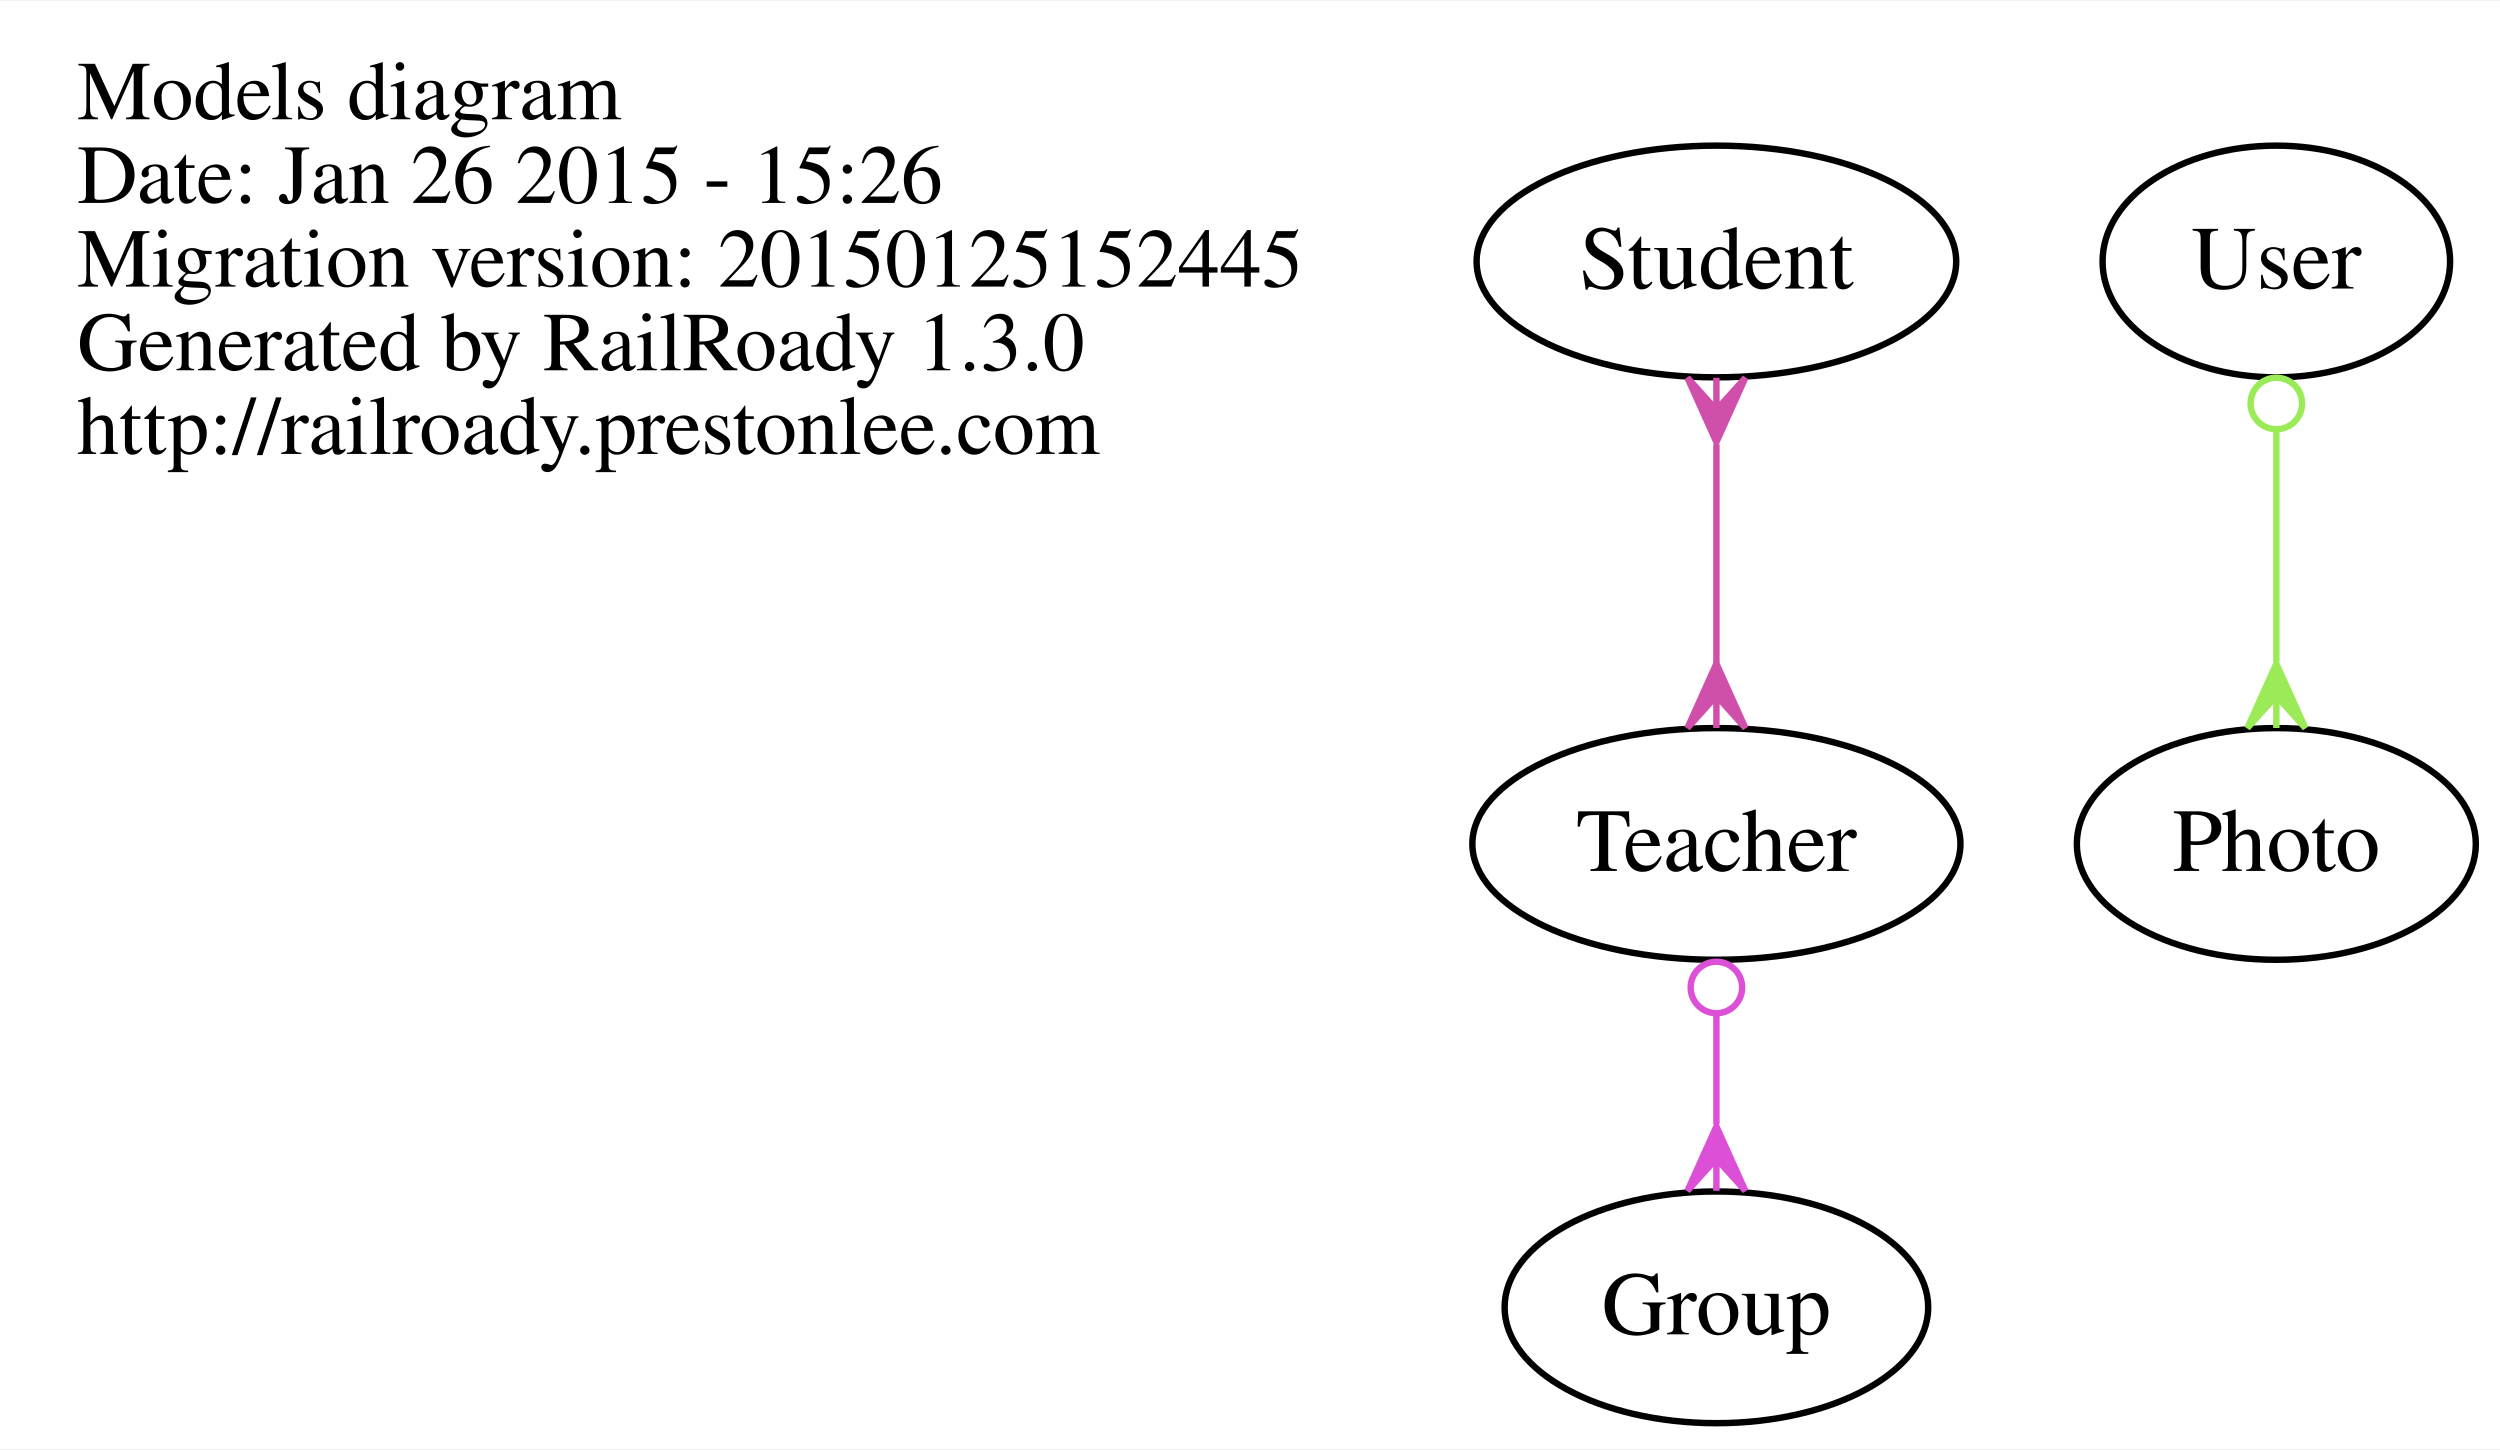
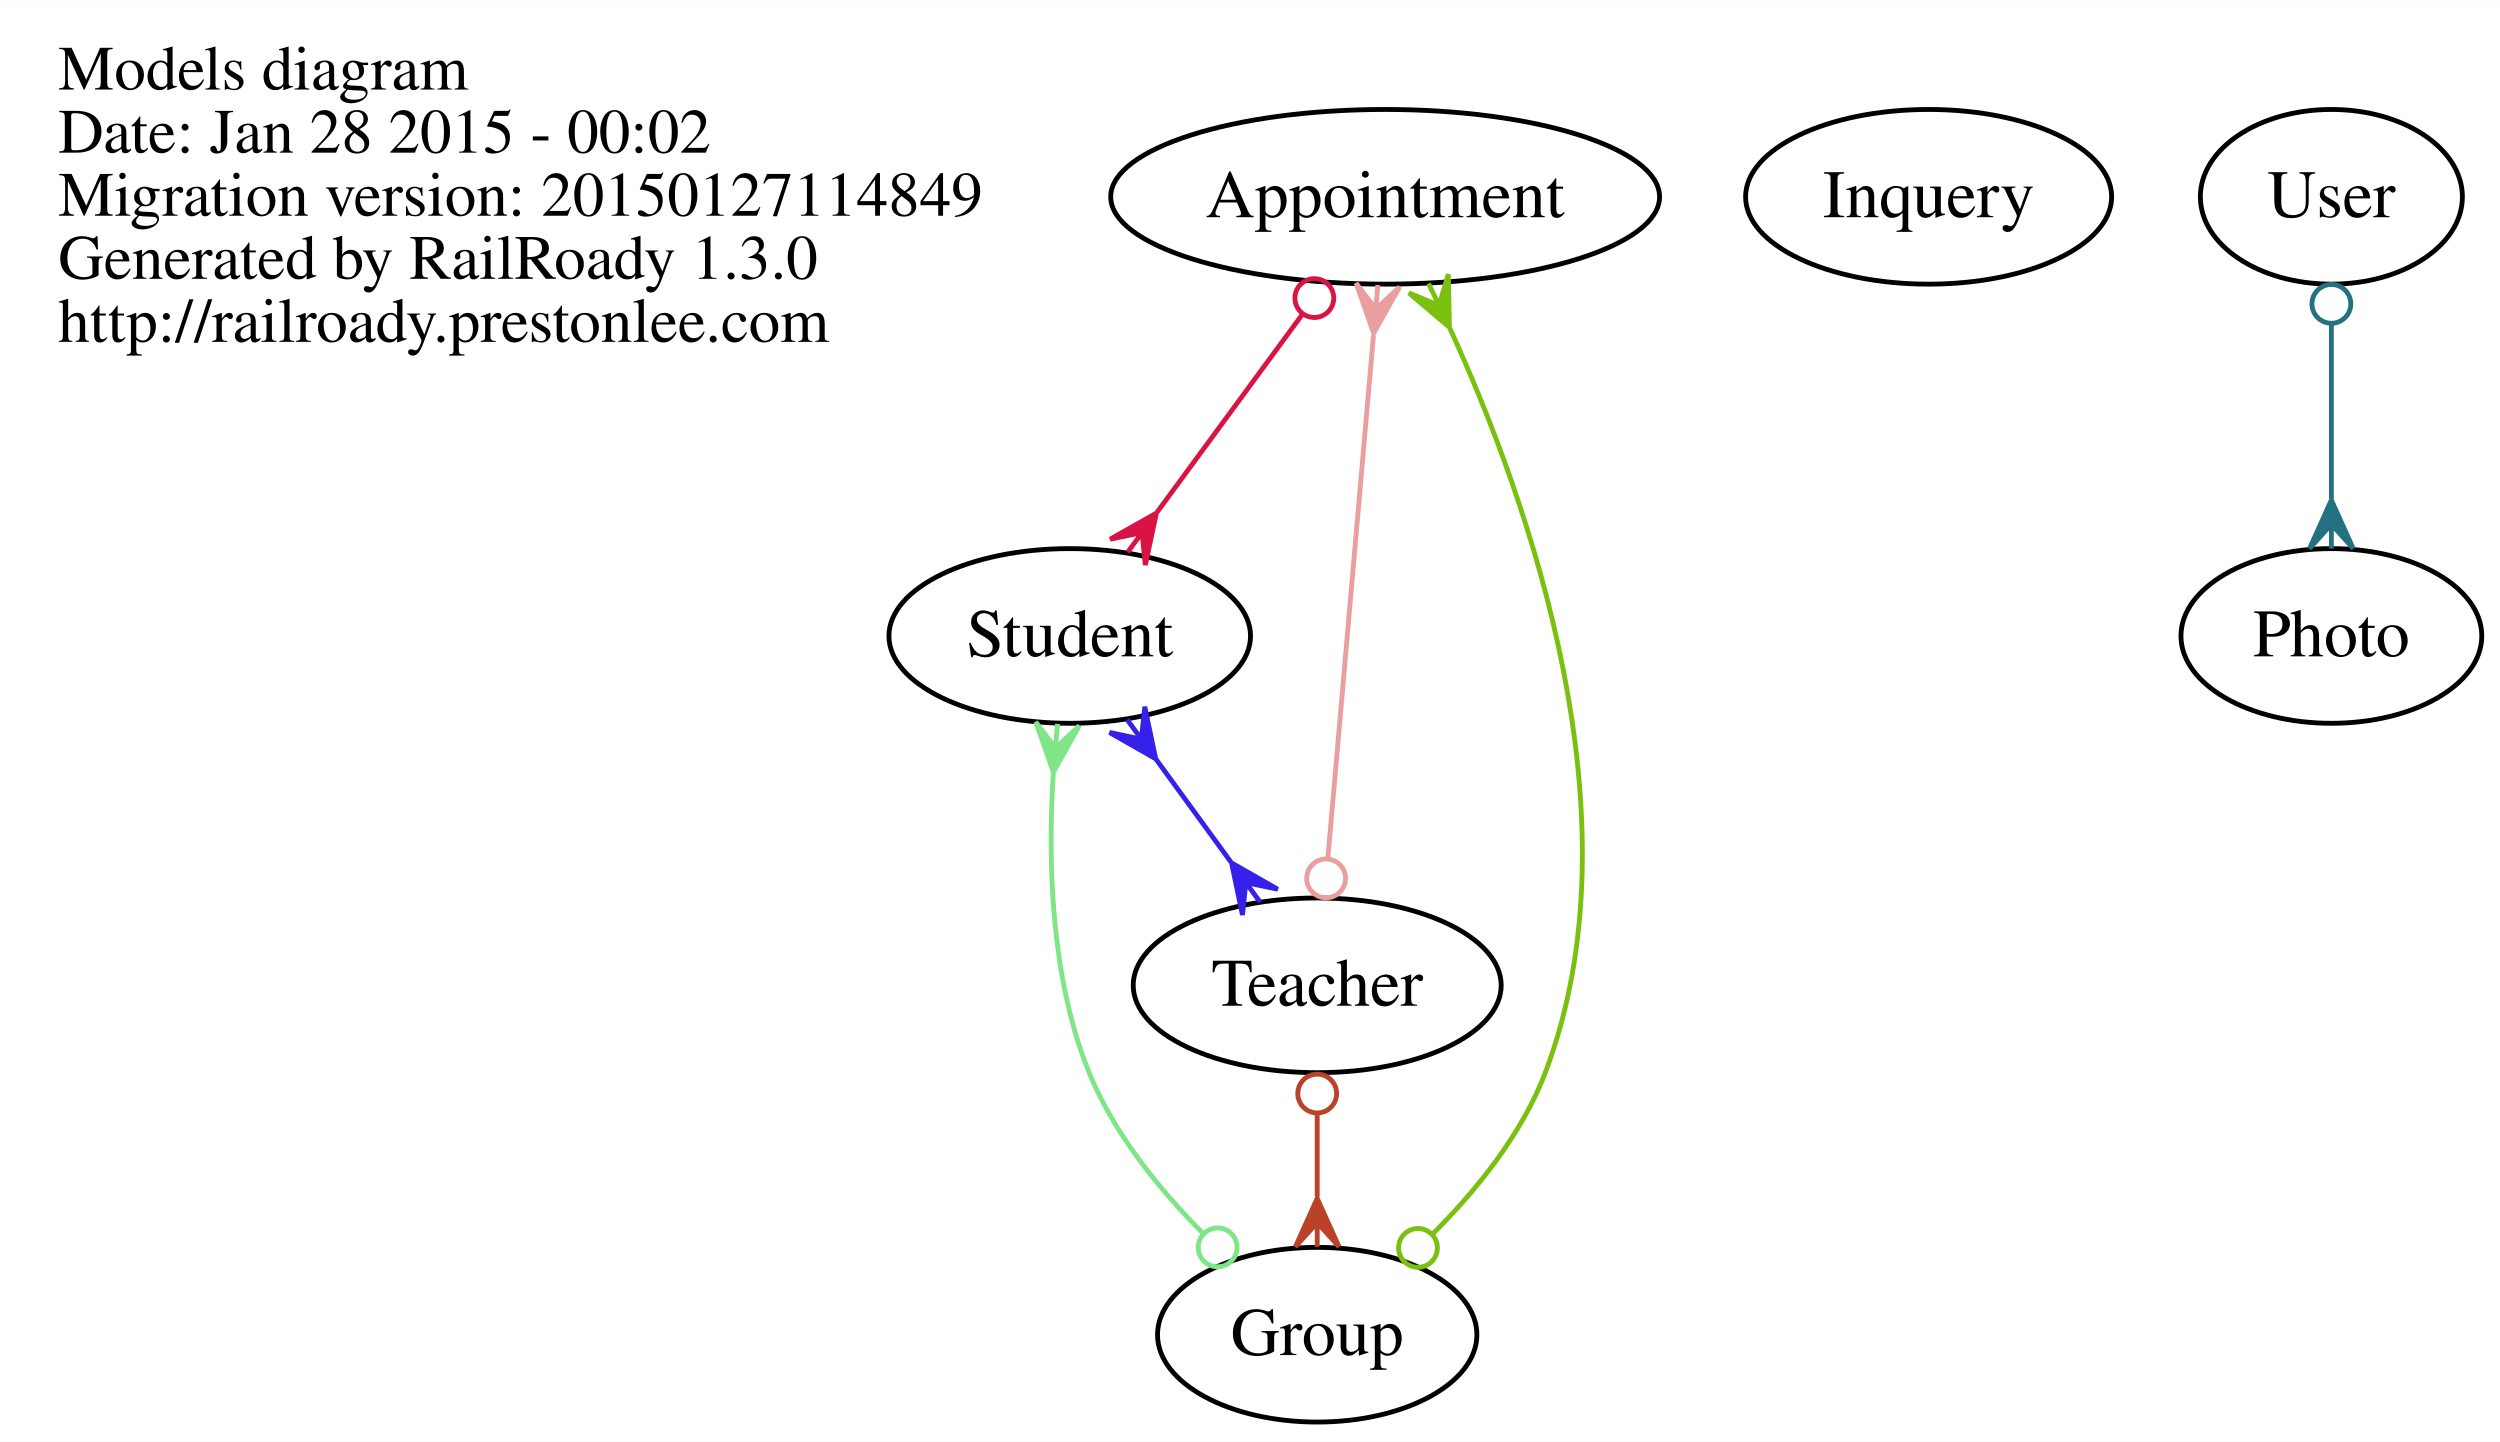
- <svg xmlns="http://www.w3.org/2000/svg" width="388pt" height="225pt" viewBox="0.00 0.00 388.44 225.00">
-   <g id="graph0" class="graph" transform="scale(1 1) rotate(0) translate(4 221)">
-     <polygon fill="white" stroke="none" points="-4,4 -4,-221 384.435,-221 384.435,4 -4,4" />
+ <svg xmlns="http://www.w3.org/2000/svg" width="515pt" height="297pt" viewBox="0.00 0.00 515.20 297.00">
+   <g id="graph0" class="graph" transform="scale(1 1) rotate(0) translate(4 293)">
+     <polygon fill="white" stroke="none" points="-4,4 -4,-293 511.197,-293 511.197,4 -4,4" />
    <g id="node1" class="node">
-       <text text-anchor="start" x="8" y="-202.6" font-family="Times,serif" font-size="13.00">Models diagram</text>
-       <text text-anchor="start" x="8" y="-189.6" font-family="Times,serif" font-size="13.00">Date: Jan 26 2015 - 15:26</text>
-       <text text-anchor="start" x="8" y="-176.6" font-family="Times,serif" font-size="13.00">Migration version: 20150125152445</text>
-       <text text-anchor="start" x="8" y="-163.6" font-family="Times,serif" font-size="13.00">Generated by RailRoady 1.3.0</text>
-       <text text-anchor="start" x="8" y="-150.6" font-family="Times,serif" font-size="13.00">http://railroady.prestonlee.com</text>
+       <text text-anchor="start" x="8" y="-274.6" font-family="Times,serif" font-size="13.00">Models diagram</text>
+       <text text-anchor="start" x="8" y="-261.6" font-family="Times,serif" font-size="13.00">Date: Jan 28 2015 - 00:02</text>
+       <text text-anchor="start" x="8" y="-248.6" font-family="Times,serif" font-size="13.00">Migration version: 20150127114849</text>
+       <text text-anchor="start" x="8" y="-235.6" font-family="Times,serif" font-size="13.00">Generated by RailRoady 1.3.0</text>
+       <text text-anchor="start" x="8" y="-222.6" font-family="Times,serif" font-size="13.00">http://railroady.prestonlee.com</text>
    </g>
    <g id="node2" class="node">
-       <ellipse fill="none" stroke="black" cx="262.688" cy="-18" rx="32.908" ry="18" />
-       <text text-anchor="middle" x="262.688" y="-13.8" font-family="Times,serif" font-size="14.00">Group</text>
+       <ellipse fill="none" stroke="black" cx="281.45" cy="-252.5" rx="56.554" ry="18" />
+       <text text-anchor="middle" x="281.45" y="-248.3" font-family="Times,serif" font-size="14.00">Appointment</text>
+     </g>
+     <g id="node6" class="node">
+       <ellipse fill="none" stroke="black" cx="216.45" cy="-162" rx="37.259" ry="18" />
+       <text text-anchor="middle" x="216.45" y="-157.8" font-family="Times,serif" font-size="14.00">Student</text>
+     </g>
+     <g id="edge1" class="edge">
+       <path fill="none" stroke="#d91444" d="M264.283,-228.127C255.098,-215.621 243.793,-200.229 234.48,-187.549" />
+       <ellipse fill="none" stroke="#d91444" cx="266.856" cy="-231.63" rx="4" ry="4" />
+       <polygon fill="#d91444" stroke="#d91444" points="234.321,-187.332 232.028,-176.609 231.361,-183.302 228.401,-179.273 228.401,-179.273 228.401,-179.273 231.361,-183.302 224.774,-181.936 234.321,-187.332 234.321,-187.332" />
    </g>
    <g id="node3" class="node">
-       <ellipse fill="none" stroke="black" cx="349.688" cy="-90" rx="30.997" ry="18" />
-       <text text-anchor="middle" x="349.688" y="-85.8" font-family="Times,serif" font-size="14.00">Photo</text>
+       <ellipse fill="none" stroke="black" cx="267.45" cy="-18" rx="32.908" ry="18" />
+       <text text-anchor="middle" x="267.45" y="-13.8" font-family="Times,serif" font-size="14.00">Group</text>
+     </g>
+     <g id="edge3" class="edge">
+       <path fill="none" stroke="#7ac00e" d="M291.21,-38.731C300.31,-47.805 309.653,-59.361 314.45,-72 334.284,-124.26 311.111,-189.735 294.786,-225.394" />
+       <ellipse fill="none" stroke="#7ac00e" cx="288.217" cy="-35.893" rx="4" ry="4" />
+       <polygon fill="#7ac00e" stroke="#7ac00e" points="294.692,-225.591 286.339,-232.696 292.548,-230.108 290.404,-234.625 290.404,-234.625 290.404,-234.625 292.548,-230.108 294.469,-236.555 294.692,-225.591 294.692,-225.591" />
+     </g>
+     <g id="edge2" class="edge">
+       <path fill="none" stroke="#7fe587" d="M243.966,-38.839C234.912,-47.931 225.529,-59.472 220.45,-72 212.52,-91.559 211.907,-115.553 213.064,-133.697" />
+       <ellipse fill="none" stroke="#7fe587" cx="246.931" cy="-35.999" rx="4" ry="4" />
+       <polygon fill="#7fe587" stroke="#7fe587" points="213.083,-133.923 209.452,-144.27 213.509,-138.905 213.935,-143.886 213.935,-143.886 213.935,-143.886 213.509,-138.905 218.419,-143.503 213.083,-133.923 213.083,-133.923" />
    </g>
    <g id="node4" class="node">
-       <ellipse fill="none" stroke="black" cx="262.688" cy="-180.5" rx="37.259" ry="18" />
-       <text text-anchor="middle" x="262.688" y="-176.3" font-family="Times,serif" font-size="14.00">Student</text>
+       <ellipse fill="none" stroke="black" cx="393.45" cy="-252.5" rx="37.718" ry="18" />
+       <text text-anchor="middle" x="393.45" y="-248.3" font-family="Times,serif" font-size="14.00">Inquery</text>
    </g>
    <g id="node5" class="node">
-       <ellipse fill="none" stroke="black" cx="262.688" cy="-90" rx="37.917" ry="18" />
-       <text text-anchor="middle" x="262.688" y="-85.8" font-family="Times,serif" font-size="14.00">Teacher</text>
+       <ellipse fill="none" stroke="black" cx="476.45" cy="-162" rx="30.997" ry="18" />
+       <text text-anchor="middle" x="476.45" y="-157.8" font-family="Times,serif" font-size="14.00">Photo</text>
    </g>
-     <g id="edge1" class="edge">
-       <path fill="none" stroke="#d04fab" d="M262.688,-152.092C262.688,-141.289 262.688,-128.912 262.688,-118.136" />
-       <polygon fill="#d04fab" stroke="#d04fab" points="262.688,-152.436 258.188,-162.436 262.688,-157.436 262.688,-162.436 262.688,-162.436 262.688,-162.436 262.688,-157.436 267.188,-162.436 262.688,-152.436 262.688,-152.436" />
-       <polygon fill="#d04fab" stroke="#d04fab" points="262.688,-118.011 267.188,-108.011 262.688,-113.011 262.688,-108.011 262.688,-108.011 262.688,-108.011 262.688,-113.011 258.188,-108.011 262.688,-118.011 262.688,-118.011" />
+     <g id="node7" class="node">
+       <ellipse fill="none" stroke="black" cx="267.45" cy="-90" rx="37.917" ry="18" />
+       <text text-anchor="middle" x="267.45" y="-85.8" font-family="Times,serif" font-size="14.00">Teacher</text>
    </g>
-     <g id="edge2" class="edge">
-       <path fill="none" stroke="#db50d6" d="M262.688,-63.64C262.688,-58.063 262.688,-52.132 262.688,-46.476" />
-       <ellipse fill="none" stroke="#db50d6" cx="262.688" cy="-67.697" rx="4" ry="4" />
-       <polygon fill="#db50d6" stroke="#db50d6" points="262.688,-46.104 267.188,-36.104 262.688,-41.104 262.688,-36.104 262.688,-36.104 262.688,-36.104 262.688,-41.104 258.188,-36.104 262.688,-46.104 262.688,-46.104" />
+     <g id="edge4" class="edge">
+       <path fill="none" stroke="#3521ea" d="M234.232,-136.593C239.227,-129.737 244.659,-122.281 249.655,-115.424" />
+       <polygon fill="#3521ea" stroke="#3521ea" points="234.167,-136.682 224.641,-142.115 231.223,-140.723 228.278,-144.765 228.278,-144.765 228.278,-144.765 231.223,-140.723 231.915,-147.415 234.167,-136.682 234.167,-136.682" />
+       <polygon fill="#3521ea" stroke="#3521ea" points="249.797,-115.23 259.322,-109.797 252.741,-111.188 255.685,-107.147 255.685,-107.147 255.685,-107.147 252.741,-111.188 252.048,-104.497 249.797,-115.23 249.797,-115.23" />
    </g>
-     <g id="node6" class="node">
-       <ellipse fill="none" stroke="black" cx="349.688" cy="-180.5" rx="27" ry="18" />
-       <text text-anchor="middle" x="349.688" y="-176.3" font-family="Times,serif" font-size="14.00">User</text>
+     <g id="edge6" class="edge">
+       <path fill="none" stroke="#e99e9f" d="M269.642,-116.136C272.197,-145.423 276.404,-193.653 279.046,-223.94" />
+       <ellipse fill="none" stroke="#e99e9f" cx="269.285" cy="-112.038" rx="4" ry="4" />
+       <polygon fill="#e99e9f" stroke="#e99e9f" points="279.082,-224.362 275.468,-234.715 279.517,-229.343 279.951,-234.324 279.951,-234.324 279.951,-234.324 279.517,-229.343 284.434,-233.933 279.082,-224.362 279.082,-224.362" />
    </g>
-     <g id="edge3" class="edge">
-       <path fill="none" stroke="#9aeb57" d="M349.688,-154.189C349.688,-142.971 349.688,-129.752 349.688,-118.311" />
-       <ellipse fill="none" stroke="#9aeb57" cx="349.688" cy="-158.436" rx="4" ry="4" />
-       <polygon fill="#9aeb57" stroke="#9aeb57" points="349.688,-118.011 354.188,-108.011 349.688,-113.011 349.688,-108.011 349.688,-108.011 349.688,-108.011 349.688,-113.011 345.188,-108.011 349.688,-118.011 349.688,-118.011" />
+     <g id="edge5" class="edge">
+       <path fill="none" stroke="#ba4229" d="M267.45,-63.64C267.45,-58.063 267.45,-52.132 267.45,-46.476" />
+       <ellipse fill="none" stroke="#ba4229" cx="267.45" cy="-67.697" rx="4" ry="4" />
+       <polygon fill="#ba4229" stroke="#ba4229" points="267.45,-46.104 271.95,-36.104 267.45,-41.104 267.45,-36.104 267.45,-36.104 267.45,-36.104 267.45,-41.104 262.95,-36.104 267.45,-46.104 267.45,-46.104" />
+     </g>
+     <g id="node8" class="node">
+       <ellipse fill="none" stroke="black" cx="476.45" cy="-252.5" rx="27" ry="18" />
+       <text text-anchor="middle" x="476.45" y="-248.3" font-family="Times,serif" font-size="14.00">User</text>
+     </g>
+     <g id="edge7" class="edge">
+       <path fill="none" stroke="#247181" d="M476.45,-226.189C476.45,-214.971 476.45,-201.752 476.45,-190.311" />
+       <ellipse fill="none" stroke="#247181" cx="476.45" cy="-230.436" rx="4" ry="4" />
+       <polygon fill="#247181" stroke="#247181" points="476.45,-190.011 480.95,-180.011 476.45,-185.011 476.45,-180.011 476.45,-180.011 476.45,-180.011 476.45,-185.011 471.95,-180.011 476.45,-190.011 476.45,-190.011" />
    </g>
  </g>
</svg>
